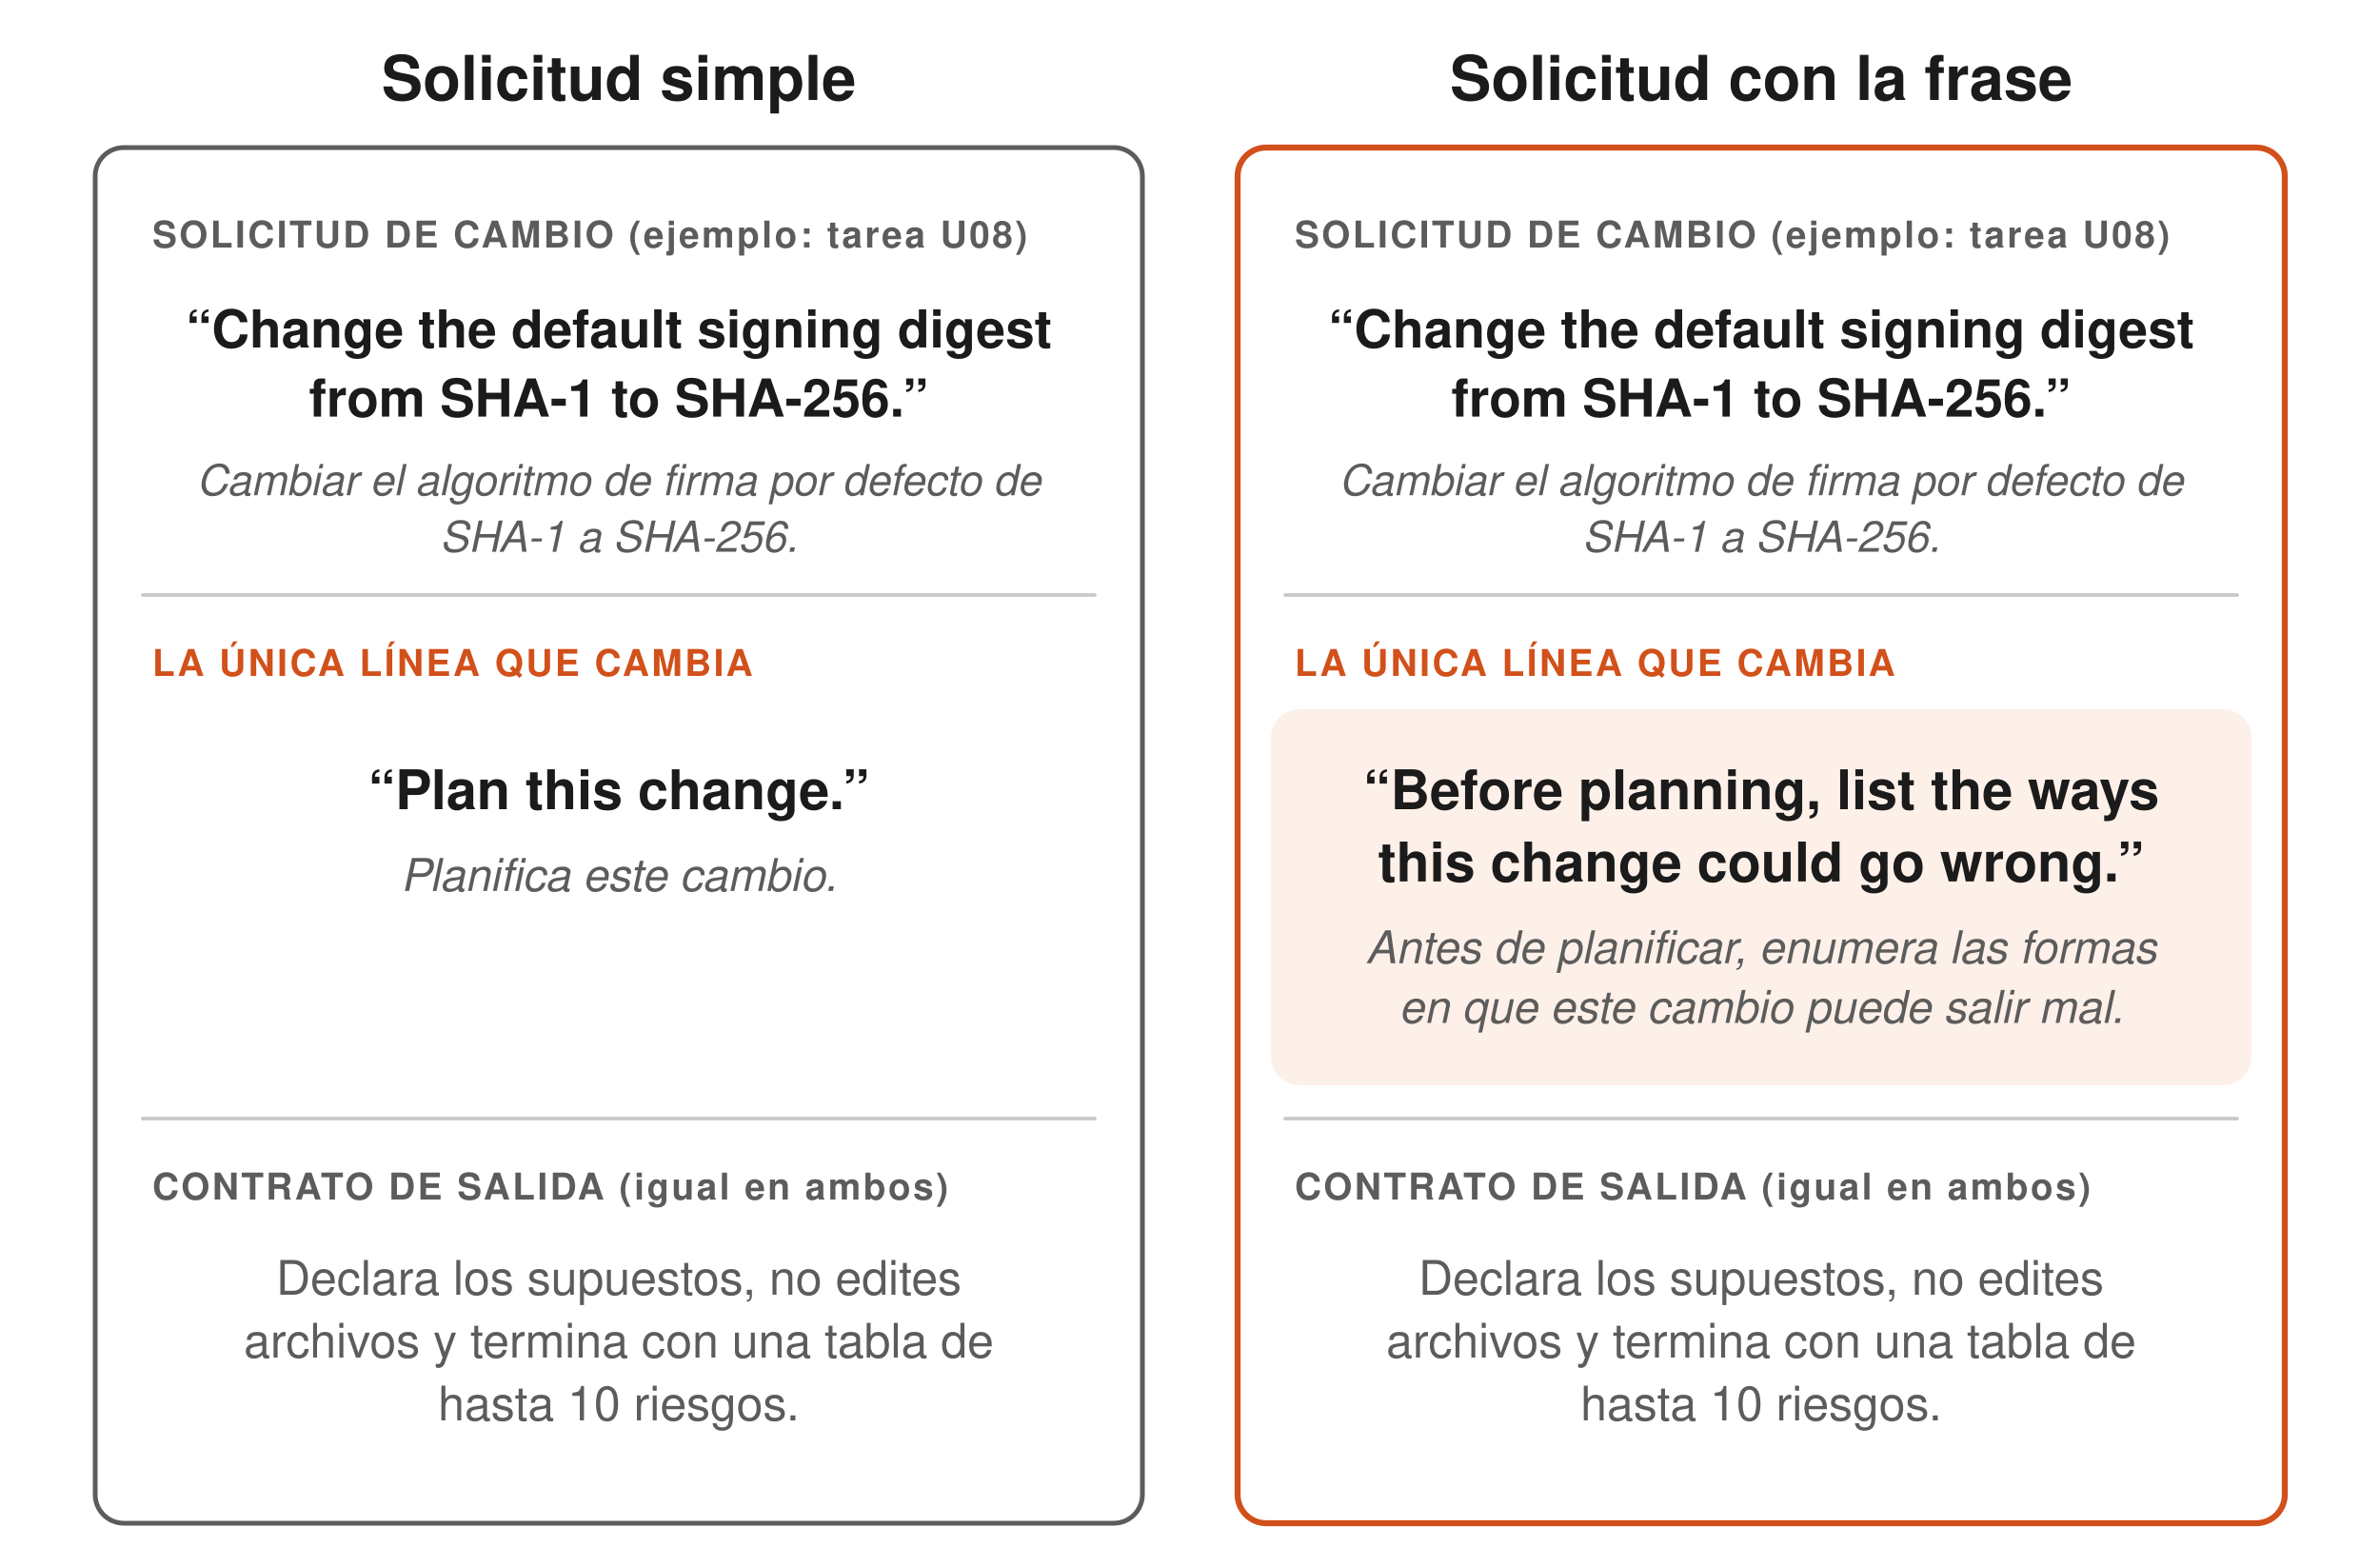
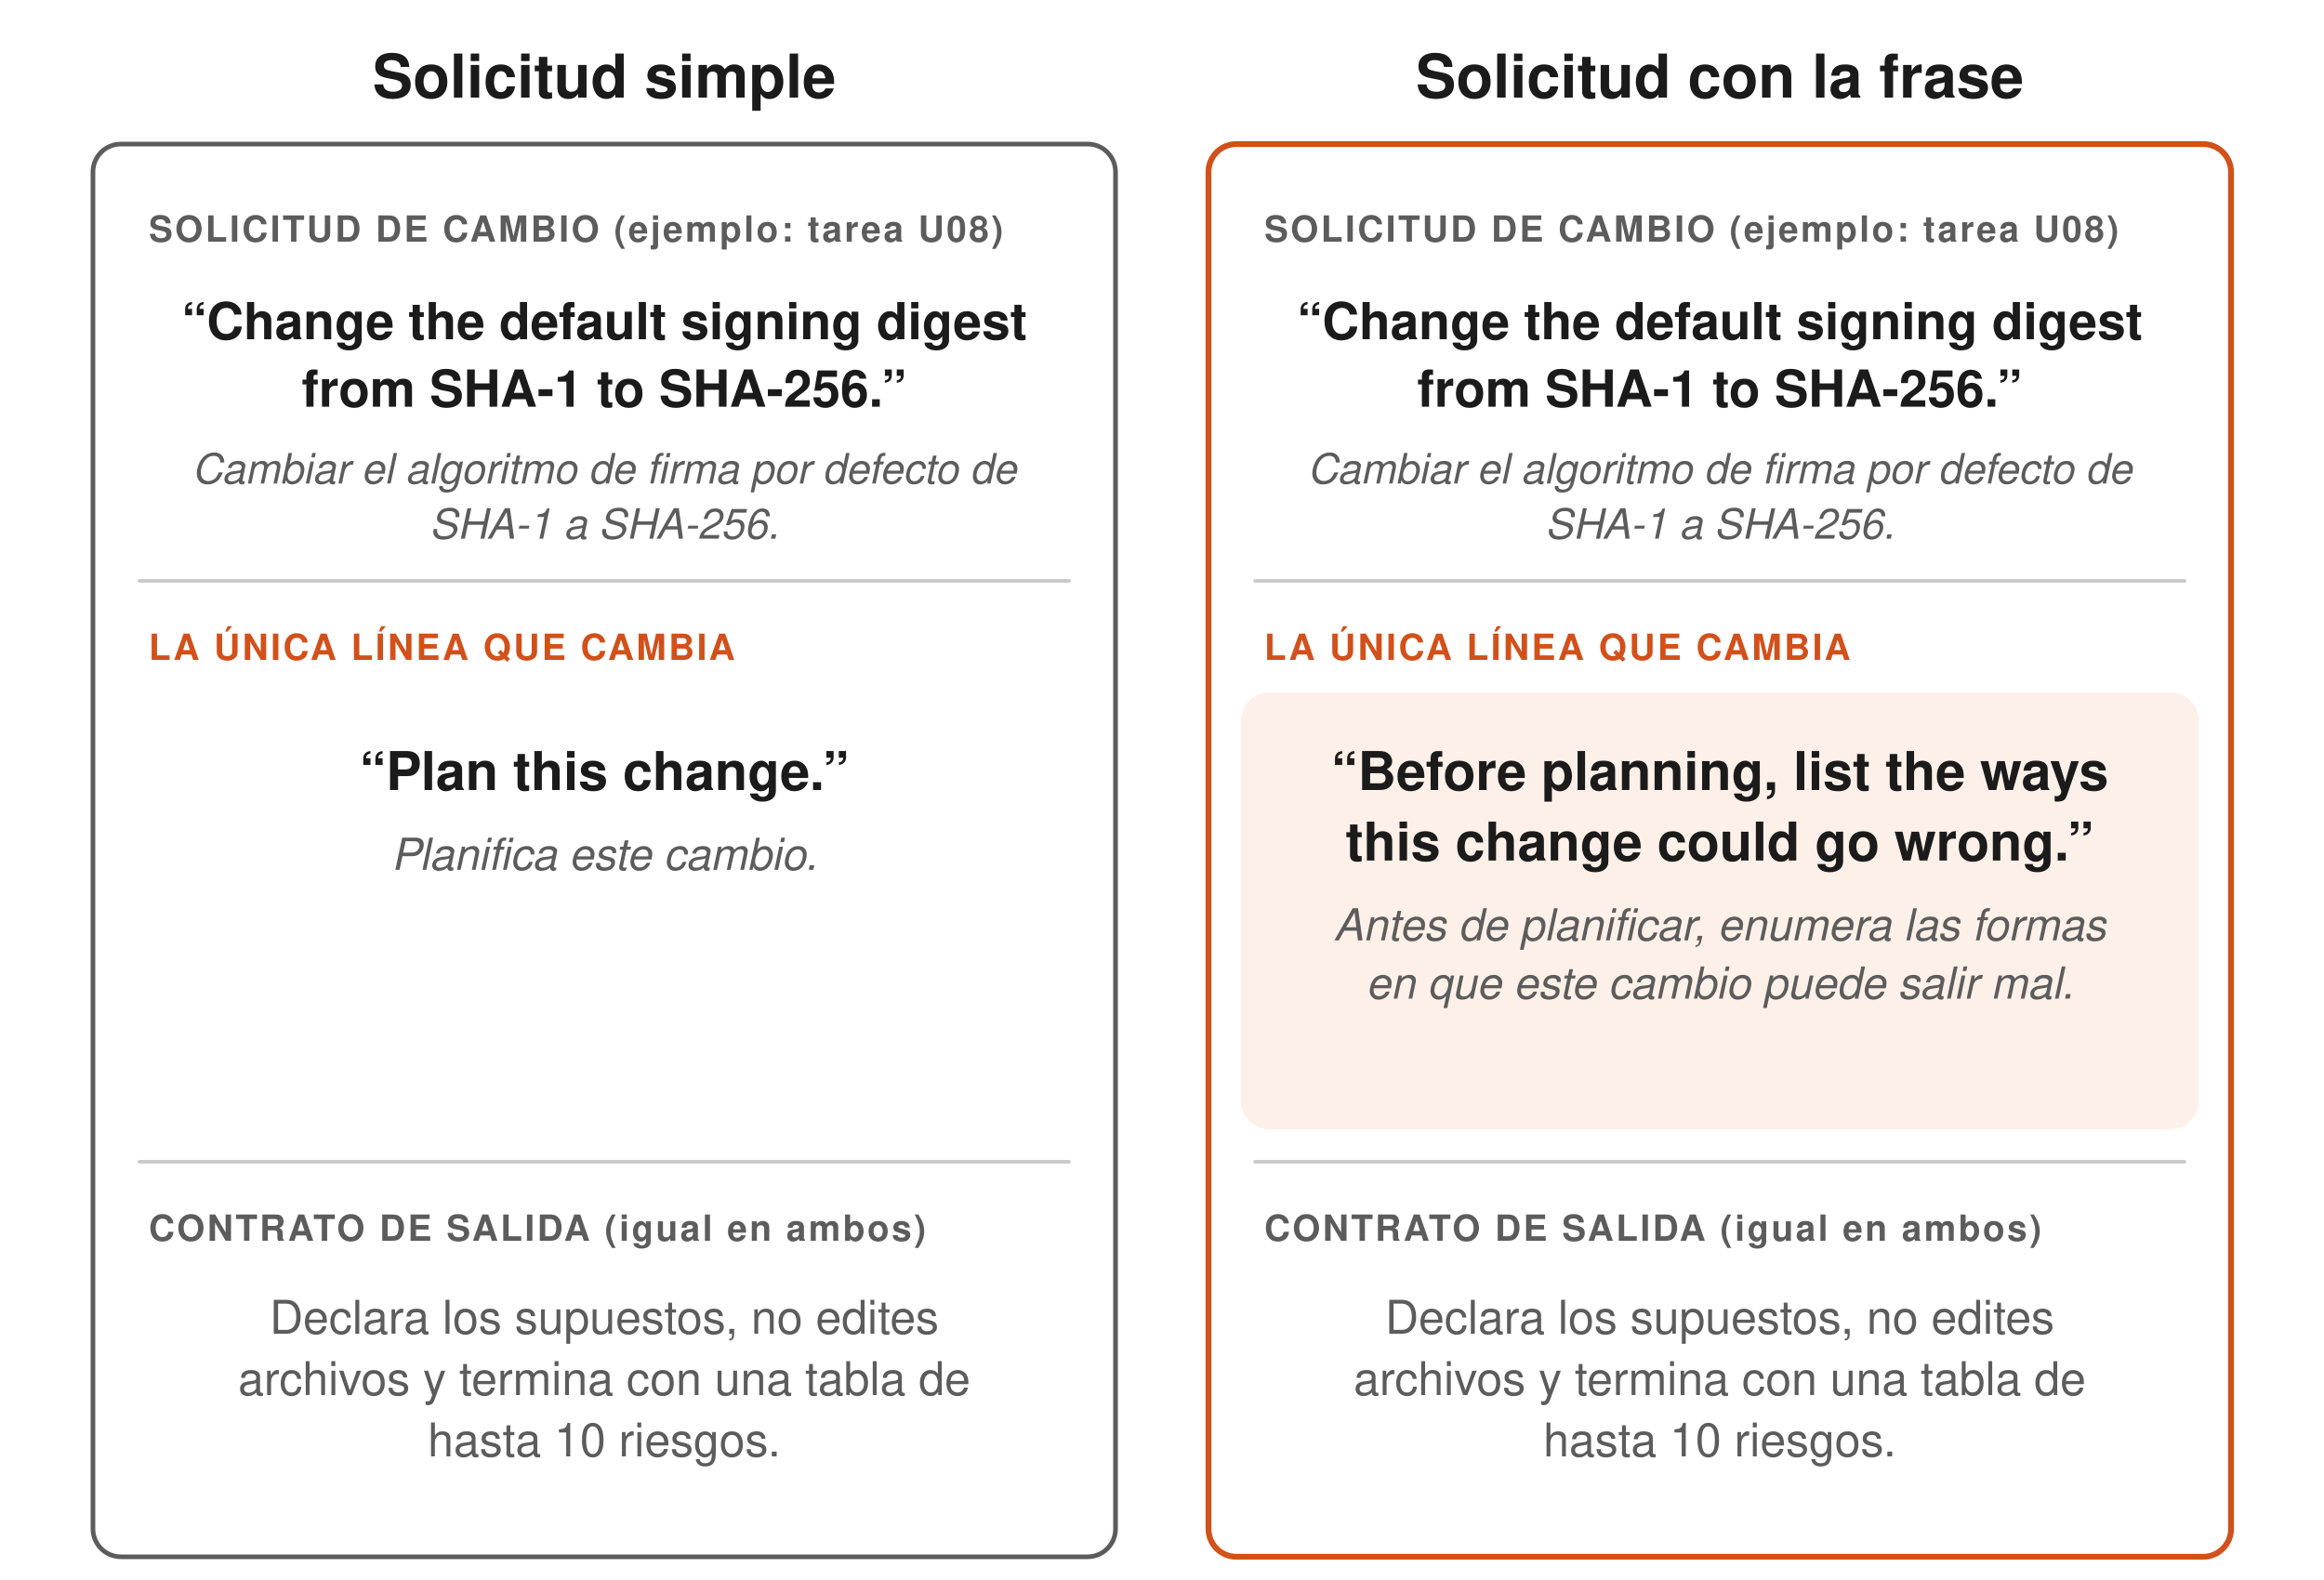
- <svg xmlns="http://www.w3.org/2000/svg" viewBox="0 0 1000 650" width="1000" height="650">
+ <svg xmlns="http://www.w3.org/2000/svg" viewBox="0 0 1000 680" width="1000" height="680">
  <text x="260" y="42" font-family="Helvetica Neue, Helvetica, Arial, sans-serif" font-size="26" font-weight="700" fill="#1b1b1b" text-anchor="middle">Solicitud simple</text>
-   <rect x="40" y="62" width="440" height="578" rx="12" fill="none" stroke="#5c5c5c" stroke-width="2" />
+   <rect x="40" y="62" width="440" height="608" rx="12" fill="none" stroke="#5c5c5c" stroke-width="2" />
  <text x="64" y="104" font-family="Helvetica Neue, Helvetica, Arial, sans-serif" font-size="15.5" font-weight="600" fill="#5c5c5c" text-anchor="start" letter-spacing="1">SOLICITUD DE CAMBIO (ejemplo: tarea U08)</text>
  <line x1="60" y1="250" x2="460" y2="250" stroke="#c8c8c8" stroke-width="1.5" stroke-linecap="round" />
  <text x="64" y="284" font-family="Helvetica Neue, Helvetica, Arial, sans-serif" font-size="15.5" font-weight="600" fill="#d2501a" text-anchor="start" letter-spacing="1">LA ÚNICA LÍNEA QUE CAMBIA</text>
-   <line x1="60" y1="470" x2="460" y2="470" stroke="#c8c8c8" stroke-width="1.5" stroke-linecap="round" />
-   <text x="64" y="504" font-family="Helvetica Neue, Helvetica, Arial, sans-serif" font-size="15.5" font-weight="600" fill="#5c5c5c" text-anchor="start" letter-spacing="1">CONTRATO DE SALIDA (igual en ambos)</text>
+   <line x1="60" y1="500" x2="460" y2="500" stroke="#c8c8c8" stroke-width="1.5" stroke-linecap="round" />
+   <text x="64" y="534" font-family="Helvetica Neue, Helvetica, Arial, sans-serif" font-size="15.5" font-weight="600" fill="#5c5c5c" text-anchor="start" letter-spacing="1">CONTRATO DE SALIDA (igual en ambos)</text>
  <text x="260" y="146" font-family="Helvetica Neue, Helvetica, Arial, sans-serif" font-size="22" font-weight="700" fill="#1b1b1b" text-anchor="middle">“Change the default signing digest</text>
  <text x="260" y="175.04" font-family="Helvetica Neue, Helvetica, Arial, sans-serif" font-size="22" font-weight="700" fill="#1b1b1b" text-anchor="middle">from SHA-1 to SHA-256.”</text>
  <text x="260" y="208.08" font-family="Helvetica Neue, Helvetica, Arial, sans-serif" font-size="18" font-weight="400" fill="#5c5c5c" text-anchor="middle" font-style="italic">Cambiar el algoritmo de firma por defecto de</text>
  <text x="260" y="231.84" font-family="Helvetica Neue, Helvetica, Arial, sans-serif" font-size="18" font-weight="400" fill="#5c5c5c" text-anchor="middle" font-style="italic">SHA-1 a SHA-256.</text>
  <text x="260" y="340" font-family="Helvetica Neue, Helvetica, Arial, sans-serif" font-size="23" font-weight="700" fill="#1b1b1b" text-anchor="middle">“Plan this change.”</text>
  <text x="260" y="374.36" font-family="Helvetica Neue, Helvetica, Arial, sans-serif" font-size="19" font-weight="400" fill="#5c5c5c" text-anchor="middle" font-style="italic">Planifica este cambio.</text>
-   <text x="260" y="544" font-family="Helvetica Neue, Helvetica, Arial, sans-serif" font-size="20" font-weight="400" fill="#5c5c5c" text-anchor="middle">Declara los supuestos, no edites</text>
-   <text x="260" y="570.4" font-family="Helvetica Neue, Helvetica, Arial, sans-serif" font-size="20" font-weight="400" fill="#5c5c5c" text-anchor="middle">archivos y termina con una tabla de</text>
-   <text x="260" y="596.8" font-family="Helvetica Neue, Helvetica, Arial, sans-serif" font-size="20" font-weight="400" fill="#5c5c5c" text-anchor="middle">hasta 10 riesgos.</text>
+   <text x="260" y="574" font-family="Helvetica Neue, Helvetica, Arial, sans-serif" font-size="20" font-weight="400" fill="#5c5c5c" text-anchor="middle">Declara los supuestos, no edites</text>
+   <text x="260" y="600.4" font-family="Helvetica Neue, Helvetica, Arial, sans-serif" font-size="20" font-weight="400" fill="#5c5c5c" text-anchor="middle">archivos y termina con una tabla de</text>
+   <text x="260" y="626.8" font-family="Helvetica Neue, Helvetica, Arial, sans-serif" font-size="20" font-weight="400" fill="#5c5c5c" text-anchor="middle">hasta 10 riesgos.</text>
  <text x="740" y="42" font-family="Helvetica Neue, Helvetica, Arial, sans-serif" font-size="26" font-weight="700" fill="#1b1b1b" text-anchor="middle">Solicitud con la frase</text>
-   <rect x="520" y="62" width="440" height="578" rx="12" fill="none" stroke="#d2501a" stroke-width="2.5" />
+   <rect x="520" y="62" width="440" height="608" rx="12" fill="none" stroke="#d2501a" stroke-width="2.5" />
  <text x="544" y="104" font-family="Helvetica Neue, Helvetica, Arial, sans-serif" font-size="15.5" font-weight="600" fill="#5c5c5c" text-anchor="start" letter-spacing="1">SOLICITUD DE CAMBIO (ejemplo: tarea U08)</text>
  <line x1="540" y1="250" x2="940" y2="250" stroke="#c8c8c8" stroke-width="1.5" stroke-linecap="round" />
  <text x="544" y="284" font-family="Helvetica Neue, Helvetica, Arial, sans-serif" font-size="15.5" font-weight="600" fill="#d2501a" text-anchor="start" letter-spacing="1">LA ÚNICA LÍNEA QUE CAMBIA</text>
-   <line x1="540" y1="470" x2="940" y2="470" stroke="#c8c8c8" stroke-width="1.5" stroke-linecap="round" />
-   <text x="544" y="504" font-family="Helvetica Neue, Helvetica, Arial, sans-serif" font-size="15.5" font-weight="600" fill="#5c5c5c" text-anchor="start" letter-spacing="1">CONTRATO DE SALIDA (igual en ambos)</text>
+   <line x1="540" y1="500" x2="940" y2="500" stroke="#c8c8c8" stroke-width="1.5" stroke-linecap="round" />
+   <text x="544" y="534" font-family="Helvetica Neue, Helvetica, Arial, sans-serif" font-size="15.5" font-weight="600" fill="#5c5c5c" text-anchor="start" letter-spacing="1">CONTRATO DE SALIDA (igual en ambos)</text>
  <text x="740" y="146" font-family="Helvetica Neue, Helvetica, Arial, sans-serif" font-size="22" font-weight="700" fill="#1b1b1b" text-anchor="middle">“Change the default signing digest</text>
  <text x="740" y="175.04" font-family="Helvetica Neue, Helvetica, Arial, sans-serif" font-size="22" font-weight="700" fill="#1b1b1b" text-anchor="middle">from SHA-1 to SHA-256.”</text>
  <text x="740" y="208.08" font-family="Helvetica Neue, Helvetica, Arial, sans-serif" font-size="18" font-weight="400" fill="#5c5c5c" text-anchor="middle" font-style="italic">Cambiar el algoritmo de firma por defecto de</text>
  <text x="740" y="231.84" font-family="Helvetica Neue, Helvetica, Arial, sans-serif" font-size="18" font-weight="400" fill="#5c5c5c" text-anchor="middle" font-style="italic">SHA-1 a SHA-256.</text>
-   <rect x="534" y="298" width="412" height="158" rx="12" fill="#fdf0e8" stroke="none" stroke-width="2" />
+   <rect x="534" y="298" width="412" height="188" rx="12" fill="#fdf0e8" stroke="none" stroke-width="2" />
  <text x="740" y="340" font-family="Helvetica Neue, Helvetica, Arial, sans-serif" font-size="23" font-weight="700" fill="#1b1b1b" text-anchor="middle">“Before planning, list the ways</text>
  <text x="740" y="370.36" font-family="Helvetica Neue, Helvetica, Arial, sans-serif" font-size="23" font-weight="700" fill="#1b1b1b" text-anchor="middle">this change could go wrong.”</text>
  <text x="740" y="404.72" font-family="Helvetica Neue, Helvetica, Arial, sans-serif" font-size="19" font-weight="400" fill="#5c5c5c" text-anchor="middle" font-style="italic">Antes de planificar, enumera las formas</text>
  <text x="740" y="429.8" font-family="Helvetica Neue, Helvetica, Arial, sans-serif" font-size="19" font-weight="400" fill="#5c5c5c" text-anchor="middle" font-style="italic">en que este cambio puede salir mal.</text>
-   <text x="740" y="544" font-family="Helvetica Neue, Helvetica, Arial, sans-serif" font-size="20" font-weight="400" fill="#5c5c5c" text-anchor="middle">Declara los supuestos, no edites</text>
-   <text x="740" y="570.4" font-family="Helvetica Neue, Helvetica, Arial, sans-serif" font-size="20" font-weight="400" fill="#5c5c5c" text-anchor="middle">archivos y termina con una tabla de</text>
-   <text x="740" y="596.8" font-family="Helvetica Neue, Helvetica, Arial, sans-serif" font-size="20" font-weight="400" fill="#5c5c5c" text-anchor="middle">hasta 10 riesgos.</text>
+   <text x="740" y="574" font-family="Helvetica Neue, Helvetica, Arial, sans-serif" font-size="20" font-weight="400" fill="#5c5c5c" text-anchor="middle">Declara los supuestos, no edites</text>
+   <text x="740" y="600.4" font-family="Helvetica Neue, Helvetica, Arial, sans-serif" font-size="20" font-weight="400" fill="#5c5c5c" text-anchor="middle">archivos y termina con una tabla de</text>
+   <text x="740" y="626.8" font-family="Helvetica Neue, Helvetica, Arial, sans-serif" font-size="20" font-weight="400" fill="#5c5c5c" text-anchor="middle">hasta 10 riesgos.</text>
</svg>
